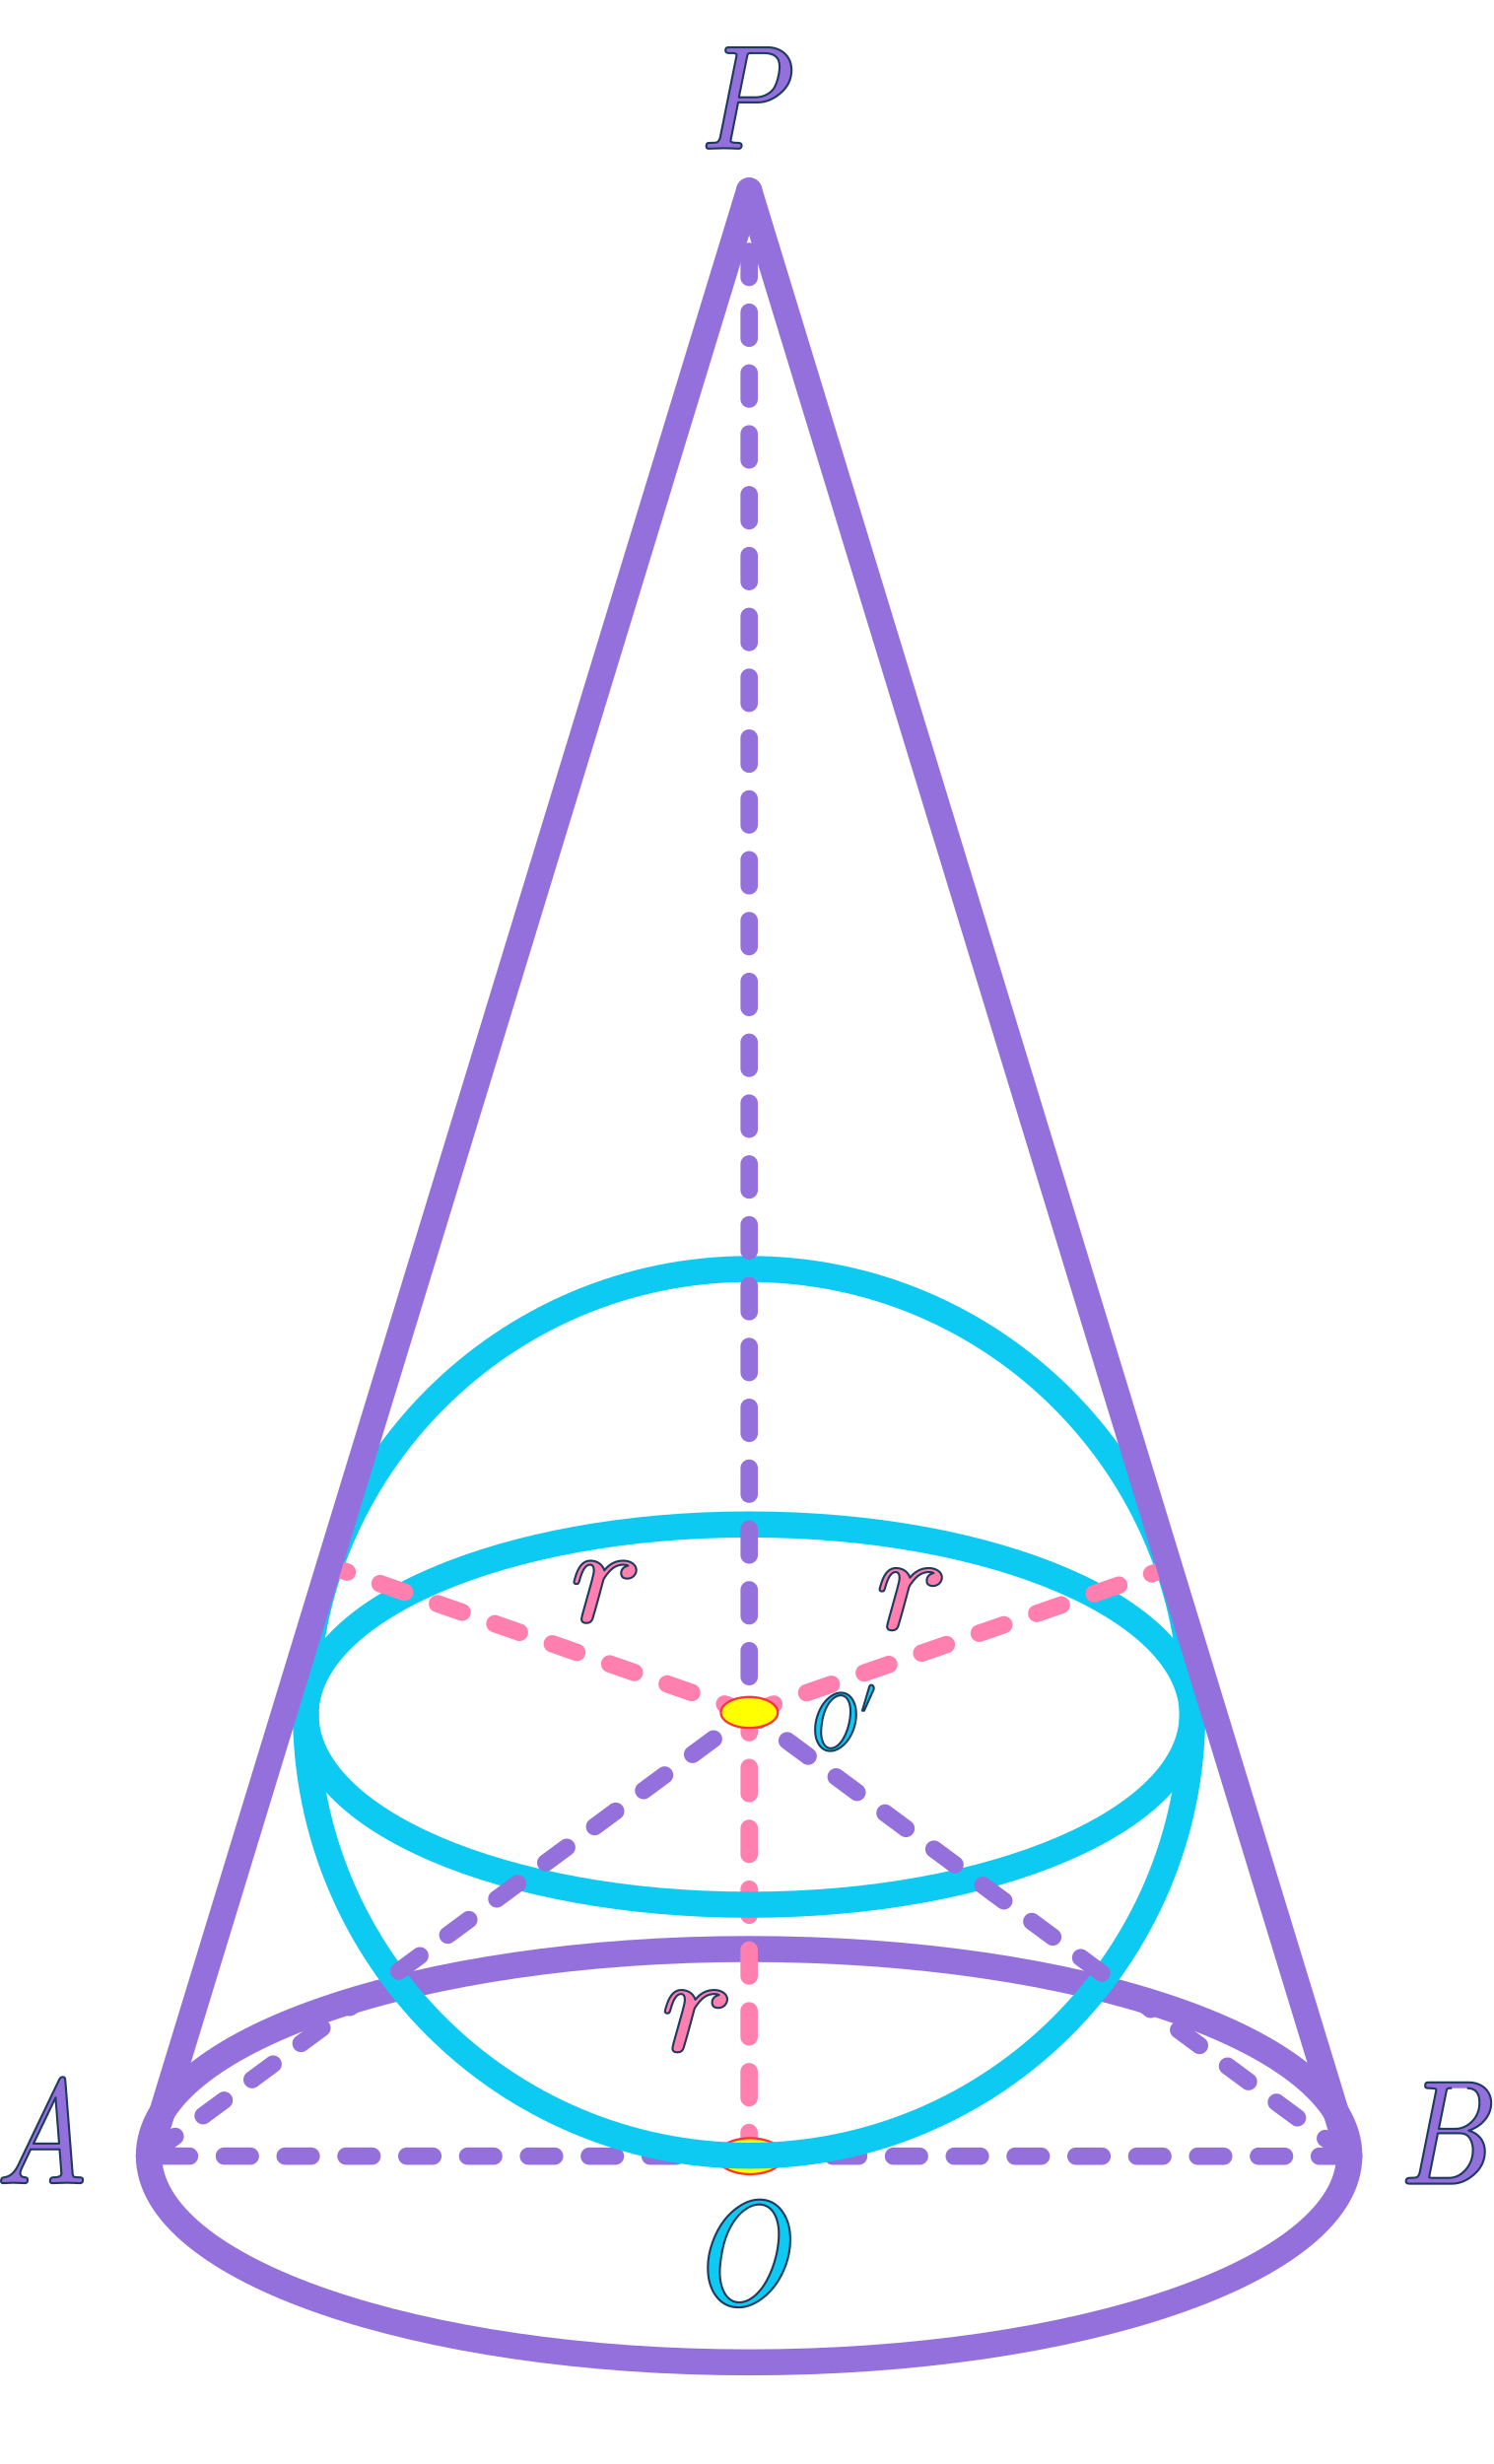
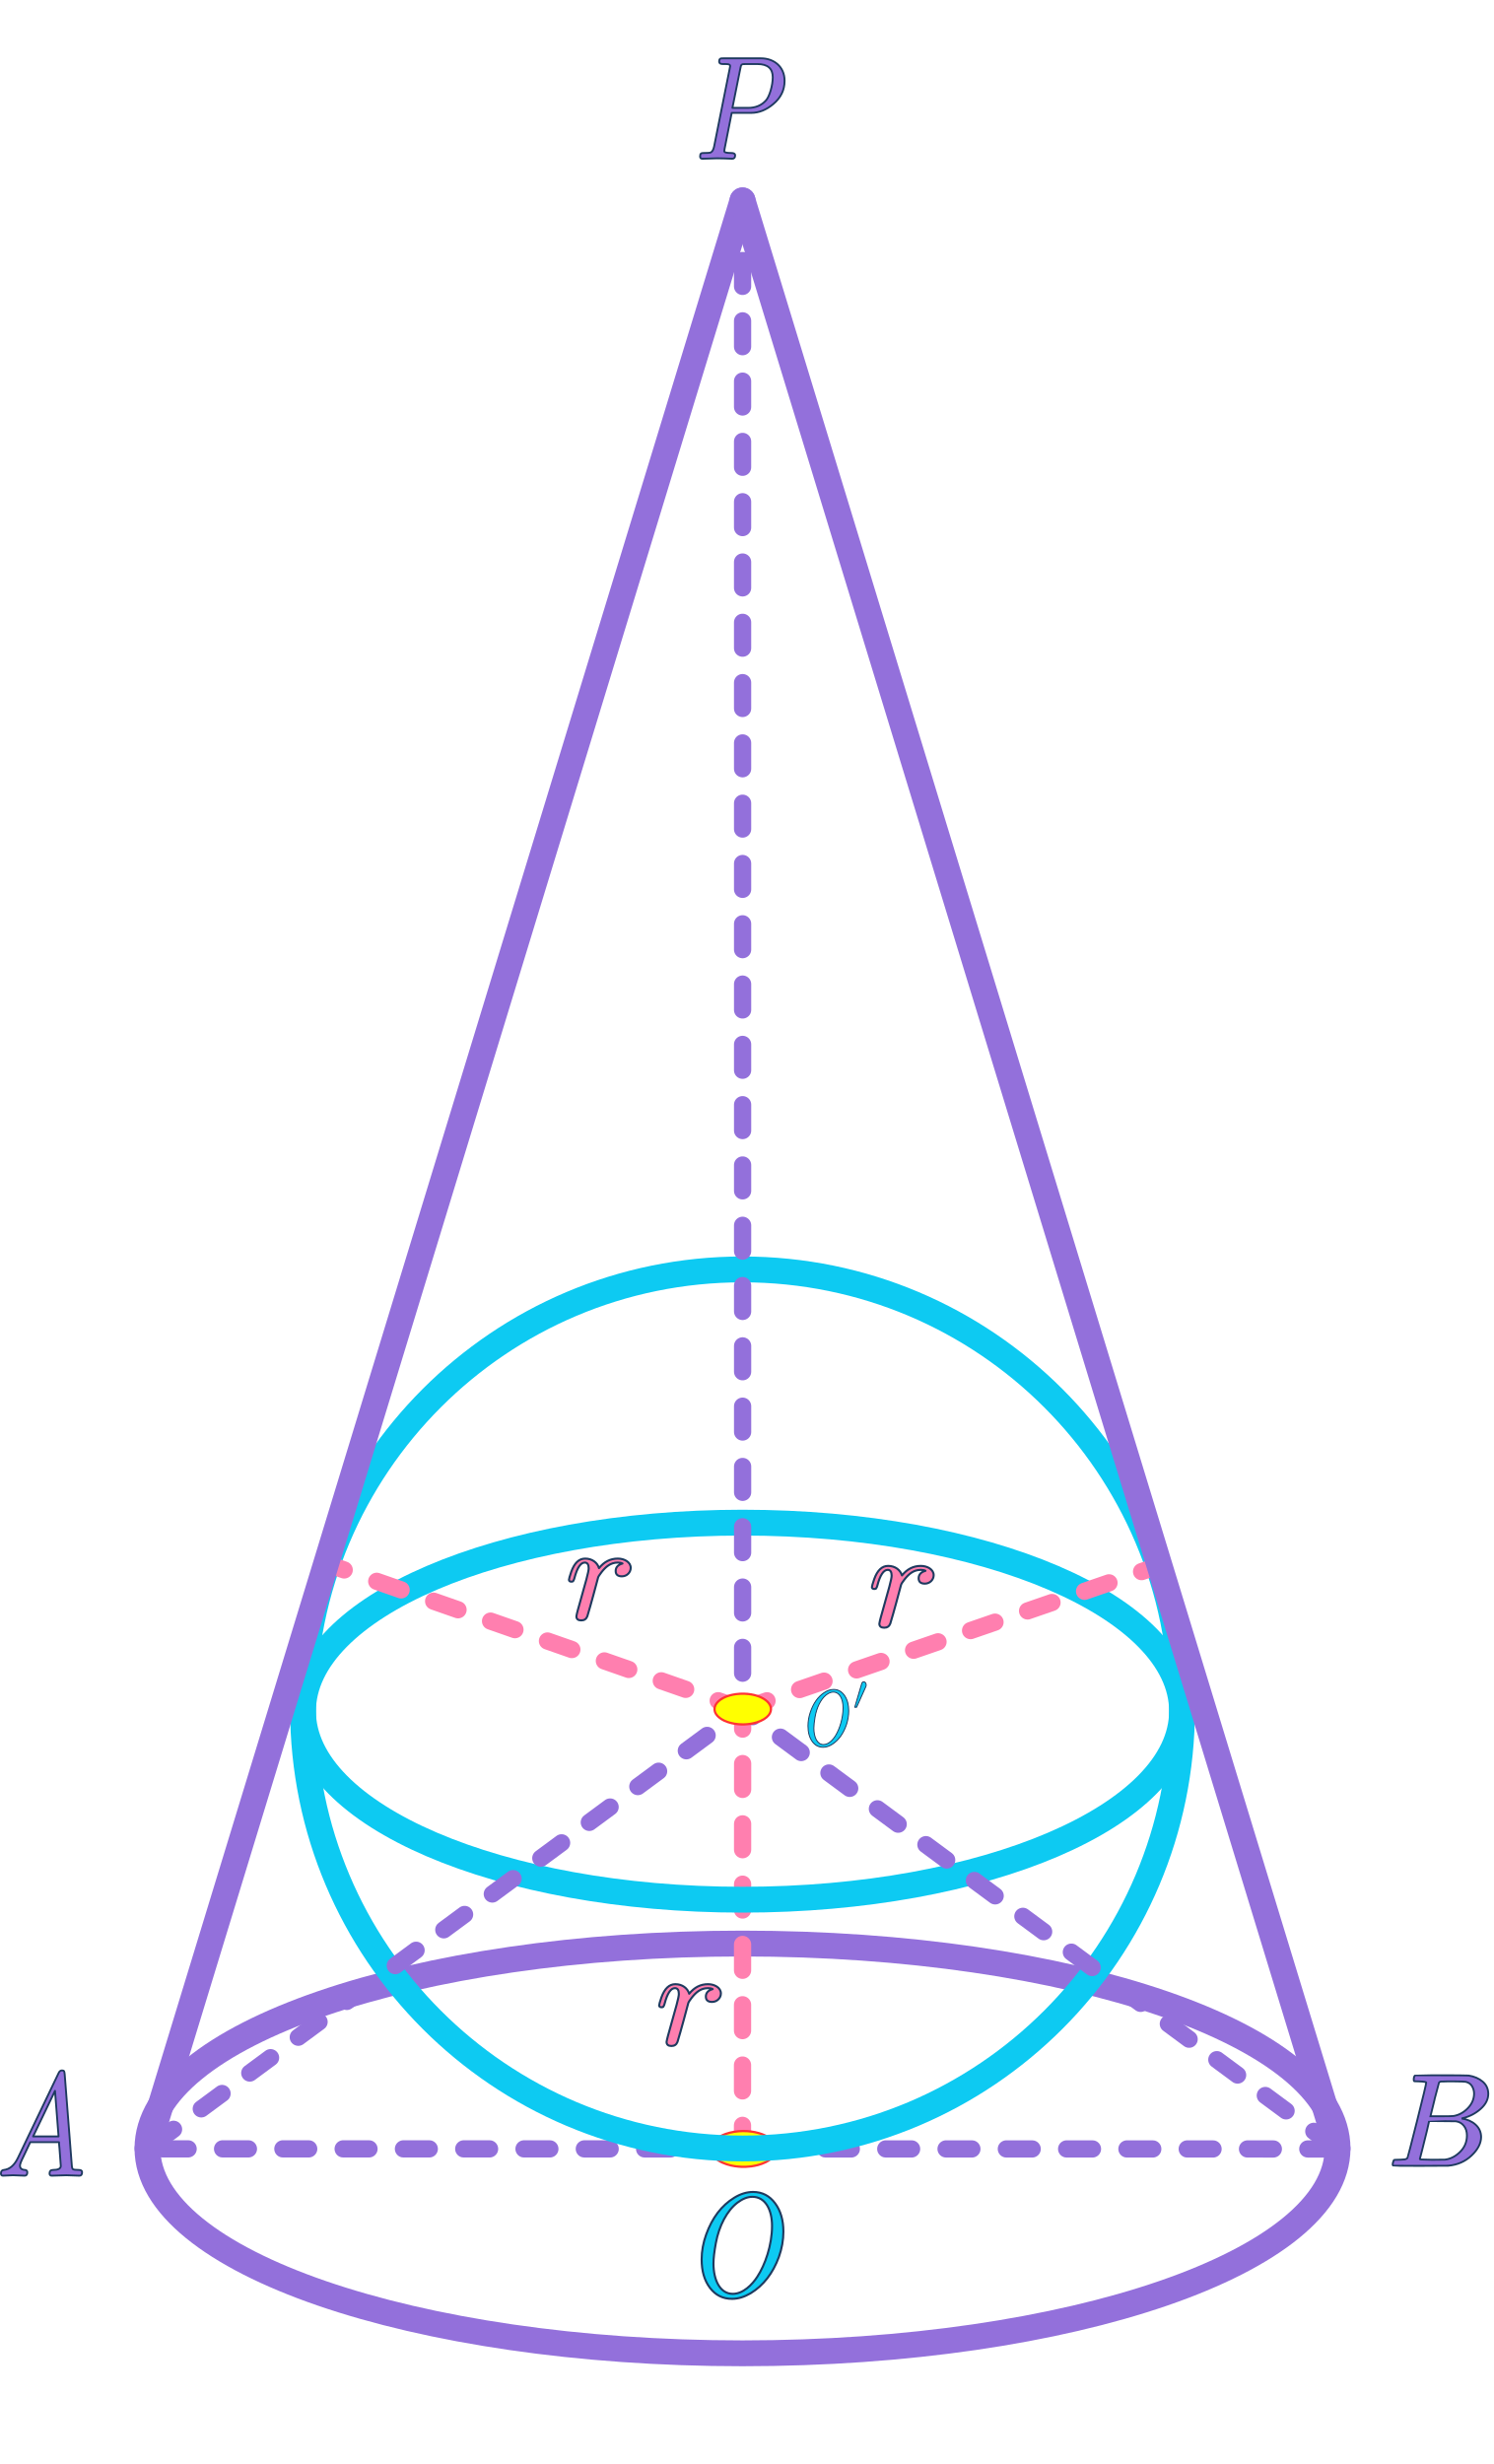
- <svg xmlns="http://www.w3.org/2000/svg" width="120" height="198" viewBox="0 0 716 1137" version="1.1" xml:space="preserve" style="fill-rule:evenodd;clip-rule:evenodd;stroke-linecap:square;">
-   <ellipse cx="359.194" cy="1011.37" rx="287.823" ry="99.089" style="fill:none;stroke:#9370db;stroke-width:12.5px;" />
-   <path d="M645.12,1011.63l-570.946,-0.054" style="fill:none;stroke:#9370db;stroke-width:8.33px;stroke-linecap:round;stroke-linejoin:round;stroke-miterlimit:1.5;stroke-dasharray:12.5,16.67,0,0,0,0;" />
-   <path d="M359.268,796.073l-0.082,217.42" style="fill:none;stroke:#ff7faf;stroke-width:8.33px;stroke-linecap:round;stroke-linejoin:round;stroke-miterlimit:1.5;stroke-dasharray:12.5,16.67,0,0,0,0;" />
-   <ellipse cx="359.714" cy="1011.62" rx="15.904" ry="8.649" style="fill:#ff0;" />
-   <path d="M359.714,1020.81c-0.063,-0.002 -7.209,0.209 -12.441,-3.156c-7.689,-4.945 -3.85,-12.887 7.624,-14.83c11.511,-1.948 23.224,3.437 20.988,10.494c-0.976,3.08 -4.712,4.927 -5.241,5.188c-4.915,2.43 -10.504,2.295 -10.93,2.304Zm0.001,-1.085c0.139,0.001 6.712,0.172 11.614,-2.832c7.5,-4.596 3.044,-11.453 -7.346,-13.059c-12.165,-1.88 -23.554,4.636 -18.349,10.996c1.725,2.108 4.898,3.274 5.378,3.45c4.129,1.518 8.193,1.435 8.702,1.445l0.001,-0Z" style="fill:#f33;" />
-   <circle cx="359.205" cy="798.817" r="212.582" style="fill:none;stroke:#0dcaf2;stroke-width:12.5px;stroke-linecap:round;stroke-linejoin:round;" />
+ <svg xmlns="http://www.w3.org/2000/svg" width="120" height="198" viewBox="0 0 663 1043" version="1.1" xml:space="preserve" style="fill-rule:evenodd;clip-rule:evenodd;stroke-linecap:square;">
+   <ellipse cx="329.689" cy="928.37" rx="264.214" ry="90.961" style="fill:none;stroke:#9370db;stroke-width:11.47px;" />
+   <path d="M592.162,928.609l-524.114,-0.05" style="fill:none;stroke:#9370db;stroke-width:7.65px;stroke-linecap:round;stroke-linejoin:round;stroke-miterlimit:1.5;stroke-dasharray:11.47,15.3,0,0,0,0;" />
+   <path d="M329.757,730.733l-0.076,199.586" style="fill:none;stroke:#ff7faf;stroke-width:7.65px;stroke-linecap:round;stroke-linejoin:round;stroke-miterlimit:1.5;stroke-dasharray:11.47,15.3,0,0,0,0;" />
+   <ellipse cx="330.166" cy="928.599" rx="14.599" ry="7.94" style="fill:#ff0;" />
+   <path d="M330.166,937.036c-0.058,-0.002 -6.618,0.191 -11.42,-2.898c-7.059,-4.539 -3.535,-11.829 6.998,-13.613c10.567,-1.788 21.319,3.155 19.267,9.633c-0.896,2.828 -4.326,4.523 -4.811,4.763c-4.512,2.23 -9.643,2.106 -10.034,2.115Zm0.001,-0.996c0.128,0.001 6.161,0.158 10.661,-2.6c6.885,-4.219 2.795,-10.514 -6.743,-11.988c-11.167,-1.726 -21.622,4.256 -16.844,10.094c1.584,1.935 4.496,3.006 4.937,3.167c3.79,1.394 7.521,1.317 7.988,1.327l0.001,-0Z" style="fill:#f33;" />
+   <circle cx="329.699" cy="733.252" r="195.145" style="fill:none;stroke:#0dcaf2;stroke-width:11.47px;stroke-linecap:round;stroke-linejoin:round;" />
+   <path id="MJX-127-NCM-I-1D45F" d="M280.049,670.616c0,-2.543 -2.762,-4.119 -5.725,-4.119c-3.301,0 -6.062,1.394 -8.353,4.241c-0.674,-2.362 -2.964,-4.241 -6.129,-4.241c-2.762,0 -4.783,1.939 -6.197,5.875c-0.674,2 -1.011,3.15 -1.011,3.514c-0,0.545 0.337,0.848 1.078,0.848c0.337,-0 0.538,-0.061 0.74,-0.182c0.337,-0.545 0.539,-0.969 0.607,-1.393c1.213,-4.603 2.761,-6.905 4.58,-6.905c1.146,0 1.752,0.848 1.752,2.544c-0,0.788 -0.337,2.423 -1.01,4.906l-3.84,13.749c-0.202,0.788 -0.606,2.362 -0.606,2.665c-0,1.212 0.741,1.818 2.155,1.818c1.347,-0 2.223,-0.606 2.695,-1.818l1.279,-4.36c0.741,-2.606 1.213,-4.301 1.415,-5.089l2.088,-7.752c0.134,-0.485 0.673,-1.272 1.549,-2.423c1.819,-2.302 3.907,-4.24 7.208,-4.24c0.808,0 1.481,0.122 2.087,0.425c-2.02,0.544 -3.031,1.695 -3.031,3.331c0,1.574 0.944,2.362 2.762,2.362c2.223,-0 3.907,-1.757 3.907,-3.756Z" style="fill:#ff7faf;fill-rule:nonzero;stroke:#1e3a5f;stroke-width:0.92px;stroke-linecap:butt;stroke-linejoin:round;stroke-miterlimit:2;" />
+   <path id="MJX-127-NCM-I-1D45F1" d="M414.569,673.864c0,-2.544 -2.762,-4.119 -5.725,-4.119c-3.301,0 -6.062,1.393 -8.353,4.239c-0.674,-2.362 -2.964,-4.239 -6.13,-4.239c-2.761,0 -4.782,1.938 -6.196,5.875c-0.674,1.999 -1.011,3.15 -1.011,3.513c-0,0.546 0.337,0.849 1.078,0.849c0.337,-0 0.539,-0.061 0.74,-0.182c0.337,-0.545 0.539,-0.97 0.607,-1.394c1.212,-4.602 2.762,-6.905 4.58,-6.905c1.146,0 1.752,0.848 1.752,2.544c-0,0.788 -0.337,2.423 -1.011,4.907l-3.839,13.749c-0.202,0.787 -0.607,2.362 -0.607,2.665c0,1.211 0.742,1.817 2.156,1.817c1.347,-0 2.223,-0.606 2.695,-1.817l1.279,-4.361c0.741,-2.605 1.213,-4.301 1.415,-5.088l2.087,-7.753c0.135,-0.485 0.674,-1.271 1.55,-2.423c1.818,-2.301 3.907,-4.24 7.208,-4.24c0.808,0 1.482,0.121 2.087,0.424c-2.02,0.546 -3.031,1.697 -3.031,3.332c0,1.575 0.944,2.362 2.762,2.362c2.223,-0 3.907,-1.756 3.907,-3.755Z" style="fill:#ff7faf;fill-rule:nonzero;stroke:#1e3a5f;stroke-width:0.92px;stroke-linecap:butt;stroke-linejoin:round;stroke-miterlimit:2;" />
+   <path id="MJX-127-NCM-I-1D45F2" d="M320.089,859.567c0,-2.544 -2.762,-4.119 -5.726,-4.119c-3.3,-0 -6.062,1.393 -8.352,4.24c-0.673,-2.362 -2.964,-4.24 -6.13,-4.24c-2.761,-0 -4.782,1.939 -6.196,5.875c-0.674,1.999 -1.011,3.149 -1.011,3.513c0,0.545 0.337,0.848 1.078,0.848c0.337,0 0.539,-0.06 0.741,-0.182c0.337,-0.545 0.539,-0.969 0.606,-1.393c1.212,-4.603 2.762,-6.904 4.58,-6.904c1.146,-0 1.752,0.847 1.752,2.544c-0,0.787 -0.337,2.422 -1.011,4.905l-3.839,13.75c-0.202,0.787 -0.607,2.362 -0.607,2.665c0,1.211 0.742,1.816 2.156,1.816c1.347,0 2.223,-0.605 2.695,-1.816l1.28,-4.362c0.74,-2.604 1.212,-4.3 1.414,-5.087l2.088,-7.753c0.135,-0.484 0.673,-1.272 1.549,-2.423c1.819,-2.301 3.907,-4.239 7.207,-4.239c0.809,-0 1.483,0.121 2.089,0.423c-2.021,0.545 -3.032,1.696 -3.032,3.331c0,1.576 0.943,2.363 2.763,2.363c2.222,0 3.906,-1.757 3.906,-3.755Z" style="fill:#ff7faf;fill-rule:nonzero;stroke:#1e3a5f;stroke-width:0.92px;stroke-linecap:butt;stroke-linejoin:round;stroke-miterlimit:2;" />
+   <ellipse cx="329.699" cy="734.235" rx="195.145" ry="83.701" style="fill:none;stroke:#0dcaf2;stroke-width:11.47px;stroke-linecap:round;stroke-linejoin:round;" />
+   <path d="M329.725,733.384l-181.359,-63.411" style="fill:none;stroke:#ff7faf;stroke-width:7.65px;stroke-linecap:round;stroke-linejoin:round;stroke-miterlimit:1.5;stroke-dasharray:11.47,15.3,0,0,0,0;" />
+   <path d="M329.732,733.368l183.841,-63.395" style="fill:none;stroke:#ff7faf;stroke-width:7.65px;stroke-linecap:round;stroke-linejoin:round;stroke-miterlimit:1.5;stroke-dasharray:11.47,15.3,0,0,0,0;" />
+   <path d="M329.705,63.493l-264.224,864.904" style="fill:none;stroke:#9370db;stroke-width:11.47px;stroke-linecap:round;stroke-linejoin:round;stroke-miterlimit:1.5;" />
+   <path d="M329.705,63.493l264.204,864.91" style="fill:none;stroke:#9370db;stroke-width:11.47px;stroke-linecap:round;stroke-linejoin:round;stroke-miterlimit:1.5;" />
+   <path d="M67.831,926.69l261.916,-193.331" style="fill:none;stroke:#9370db;stroke-width:7.65px;stroke-linecap:round;stroke-linejoin:round;stroke-miterlimit:1.5;stroke-dasharray:11.47,15.3,0,0,0,0;" />
+   <path d="M592.583,927.599l-262.844,-194.233" style="fill:none;stroke:#9370db;stroke-width:7.65px;stroke-linecap:round;stroke-linejoin:round;stroke-miterlimit:1.5;stroke-dasharray:11.47,15.3,0,0,0,0;" />
+   <path id="MJX-166-NCM-I-1D434" d="M5.774,940.276c0.945,0 4.202,0.197 5.2,0.197c0.788,-0 1.156,-0.523 1.156,-1.502c0,-0.588 -0.316,-0.98 -0.999,-1.045c-1.523,-0.065 -2.258,-0.718 -2.258,-1.958c0,-0.587 0.473,-1.893 1.471,-3.852c1.418,-2.937 2.416,-5.092 3.099,-6.528l12.763,0c0,0.458 0.053,1.371 0.21,2.808c0.368,4.765 0.578,7.376 0.578,7.702c-0,1.241 -1.156,1.828 -3.519,1.828c-0.998,0 -1.47,0.522 -1.47,1.567c-0,0.653 0.315,0.98 0.944,0.98c1.262,-0 5.253,-0.197 6.513,-0.197c1.051,0 4.78,0.197 5.831,0.197c0.788,-0 1.155,-0.523 1.155,-1.567c0,-0.653 -0.473,-0.98 -1.417,-0.98c-1.472,0 -2.364,-0.13 -2.627,-0.326c-0.262,-0.196 -0.472,-0.784 -0.526,-1.762l-3.151,-40.343c-0.157,-1.241 -0.105,-1.763 -1.208,-1.763c-0.63,-0 -1.155,0.392 -1.523,1.24l-18.068,37.667c-1.576,3.264 -3.677,5.026 -6.251,5.287c-0.84,0.065 -1.26,0.588 -1.26,1.567c-0,0.653 0.315,0.98 0.893,0.98c0.84,-0 3.624,-0.197 4.464,-0.197m18.647,-37.47l1.575,20.237l-11.293,-0l9.718,-20.237Z" style="fill:#9370db;fill-rule:nonzero;stroke:#1e3a5f;stroke-width:0.83px;stroke-linecap:butt;stroke-linejoin:round;stroke-miterlimit:2;" />
+   <path id="MJX-166-NCM-I-1D442" d="M345.847,976.545c1.313,-3.721 1.996,-7.442 1.996,-11.227c-0,-5.092 -1.208,-9.27 -3.677,-12.6c-2.469,-3.329 -5.725,-5.027 -9.77,-5.027c-2.784,0 -5.567,0.85 -8.352,2.547c-5.672,3.46 -9.821,8.943 -12.5,16.385c-1.313,3.655 -1.996,7.311 -1.996,11.032c-0,5.157 1.208,9.335 3.677,12.598c2.469,3.265 5.725,4.897 9.822,4.897c2.731,-0 5.462,-0.849 8.246,-2.481c5.725,-3.459 9.874,-8.878 12.554,-16.124m-3.047,-13.774c0,8.682 -3.151,17.364 -6.513,22.522c-2.311,3.59 -6.303,7.637 -10.925,7.637c-5.62,0 -8.562,-6.07 -8.562,-13.447c0,-2.285 0.368,-5.353 1.051,-9.074c1.418,-7.703 4.99,-14.492 9.664,-18.017c2.259,-1.698 4.465,-2.546 6.566,-2.546c5.672,-0 8.719,5.614 8.719,12.925Z" style="fill:#0dcaf2;fill-rule:nonzero;stroke:#1e3a5f;stroke-width:0.92px;stroke-linecap:butt;stroke-linejoin:round;stroke-miterlimit:2;" />
  <g>
-     <path id="MJX-127-NCM-I-1D45F" d="M305.119,730.585c-0,-2.771 -3.009,-4.487 -6.237,-4.487c-3.596,0 -6.604,1.518 -9.099,4.619c-0.734,-2.573 -3.229,-4.619 -6.677,-4.619c-3.009,0 -5.21,2.112 -6.751,6.4c-0.734,2.178 -1.101,3.431 -1.101,3.827c0,0.594 0.367,0.924 1.174,0.924c0.367,0 0.587,-0.066 0.807,-0.198c0.367,-0.594 0.587,-1.056 0.661,-1.517c1.321,-5.015 3.008,-7.522 4.989,-7.522c1.248,-0 1.908,0.923 1.908,2.771c0,0.858 -0.367,2.639 -1.1,5.344l-4.183,14.978c-0.22,0.858 -0.66,2.573 -0.66,2.903c-0,1.32 0.807,1.98 2.348,1.98c1.467,-0 2.421,-0.66 2.935,-1.98l1.394,-4.75c0.807,-2.838 1.321,-4.685 1.541,-5.543l2.275,-8.445c0.146,-0.528 0.733,-1.386 1.687,-2.64c1.982,-2.507 4.256,-4.618 7.852,-4.618c0.88,-0 1.614,0.132 2.274,0.462c-2.201,0.593 -3.302,1.847 -3.302,3.629c0,1.715 1.028,2.573 3.009,2.573c2.421,-0 4.256,-1.914 4.256,-4.091Z" style="fill:#ff7faf;fill-rule:nonzero;stroke:#1e3a5f;stroke-width:1px;stroke-linecap:butt;stroke-linejoin:round;stroke-miterlimit:2;" />
+     <g>
+       <path d="M629.916,898.602c-1.06,-0 -1.688,-0.02 -1.884,-0.059c-0.197,-0.039 -0.295,-0.255 -0.295,-0.648c0,-1.06 0.216,-1.708 0.648,-1.943c0.039,-0.039 2.591,-0.059 7.655,-0.059c10.167,0 15.525,0.039 16.075,0.118c2.473,0.392 4.534,1.276 6.183,2.65c1.648,1.373 2.492,3.179 2.532,5.417c-0,2.512 -1.139,4.769 -3.416,6.771c-2.276,2.002 -4.887,3.357 -7.831,4.063l-0.589,0.177c2.512,0.353 4.573,1.256 6.183,2.709c1.609,1.452 2.434,3.258 2.473,5.417c-0,2.866 -1.413,5.633 -4.24,8.302c-2.826,2.67 -6.3,4.181 -10.422,4.534c-0.275,0.04 -4.416,0.059 -12.424,0.059c-7.852,0 -11.836,-0.039 -11.954,-0.117c-0.157,-0.118 -0.235,-0.275 -0.235,-0.472c-0,-0.274 0.039,-0.549 0.118,-0.824c0.196,-0.746 0.392,-1.158 0.588,-1.236c0.157,-0.04 0.452,-0.059 0.884,-0.059l0.353,-0c1.06,-0 2.237,-0.059 3.533,-0.177c0.549,-0.118 0.922,-0.353 1.119,-0.707c0.117,-0.157 1.531,-5.613 4.239,-16.369c2.709,-10.756 4.063,-16.429 4.063,-17.017c0,-0.275 -1.119,-0.452 -3.356,-0.53Zm24.613,5.476c0,-1.178 -0.294,-2.277 -0.883,-3.298c-0.589,-1.02 -1.551,-1.688 -2.885,-2.002c-0.275,-0.078 -2.081,-0.137 -5.418,-0.176l-2.473,-0c-0.863,-0 -1.55,0.019 -2.061,0.059l-0.765,-0c-0.589,0.039 -0.962,0.235 -1.119,0.588c-0.079,0.157 -0.707,2.513 -1.884,7.066c-0,0.118 -0.02,0.236 -0.059,0.354l-1.826,7.419l4.77,-0c3.18,-0 5.005,-0.039 5.476,-0.118c2.356,-0.392 4.456,-1.531 6.301,-3.415c1.845,-1.884 2.787,-4.043 2.826,-6.477Zm-3.18,18.548c0,-1.727 -0.451,-3.16 -1.354,-4.298c-0.903,-1.139 -2.08,-1.806 -3.533,-2.002c-0.235,-0.04 -1.865,-0.059 -4.887,-0.059c-4.632,-0 -6.968,0.019 -7.007,0.059c-0,0.078 -0.334,1.511 -1.001,4.298c-0.668,2.787 -1.355,5.555 -2.061,8.303l-1.06,4.121c-0,0.157 0.235,0.236 0.706,0.236c0.471,-0 2.061,0.039 4.77,0.118c3.494,-0 5.378,-0.02 5.653,-0.059c2.434,-0.275 4.671,-1.413 6.712,-3.415c2.042,-2.002 3.062,-4.436 3.062,-7.302Z" style="fill:#9370db;fill-rule:nonzero;stroke:#1e3a5f;stroke-width:0.83px;stroke-linecap:butt;" />
+     </g>
+   </g>
+   <path id="MJX-166-NCM-I-1D443" d="M337.92,0.417l-16.807,-0c-1.208,-0 -1.786,0.065 -1.786,1.501c-0,0.718 0.578,1.044 1.733,1.044c1.051,0 3.151,-0.195 3.151,0.849c0,0.131 -0.052,0.523 -0.209,1.175l-6.934,34.663c-0.314,1.437 -0.84,2.285 -1.576,2.612c-0.367,0.13 -1.312,0.195 -2.941,0.195c-1.156,0 -1.681,0.131 -1.681,1.502c0,0.718 0.315,1.045 0.998,1.045l6.566,-0.197l3.361,0.065c0.578,0 2.68,0.132 3.362,0.132c0.841,-0 1.261,-0.523 1.261,-1.567c0,-0.653 -0.578,-0.98 -1.681,-0.98c-2.101,0 -3.151,-0.26 -3.151,-0.848c-0,0 0.052,-0.196 0.157,-1.045l3.151,-15.927l8.667,-0c3.414,-0 6.671,-1.307 9.717,-3.852c3.414,-2.807 5.095,-6.267 5.095,-10.38c0,-6.462 -4.938,-9.987 -10.453,-9.987m-1.627,2.545c4.569,0 6.828,1.959 6.828,5.875c-0,3.657 -1.471,8.552 -2.995,10.249c-1.996,2.22 -4.622,3.33 -7.878,3.33l-7.038,-0l3.466,-17.234c0.421,-2.22 0.421,-2.22 2.627,-2.22l4.99,0Z" style="fill:#9370db;fill-rule:nonzero;stroke:#1e3a5f;stroke-width:0.83px;stroke-linecap:butt;stroke-linejoin:round;stroke-miterlimit:2;" />
+   <g>
+     <path id="MJX-166-NCM-I-1D4421" d="M375.854,740.202c0.654,-2.014 0.994,-4.026 0.994,-6.074c-0,-2.754 -0.602,-5.013 -1.832,-6.813c-1.23,-1.801 -2.853,-2.719 -4.868,-2.719c-1.388,0 -2.775,0.459 -4.163,1.377c-2.827,1.871 -4.894,4.837 -6.23,8.862c-0.654,1.977 -0.994,3.954 -0.994,5.966c0,2.79 0.602,5.049 1.832,6.814c1.23,1.765 2.853,2.649 4.895,2.649c1.361,-0 2.723,-0.459 4.11,-1.343c2.853,-1.87 4.921,-4.801 6.256,-8.719m-1.519,-7.451c0,4.697 -1.57,9.392 -3.246,12.181c-1.152,1.942 -3.141,4.131 -5.444,4.131c-2.801,-0 -4.267,-3.284 -4.267,-7.273c0,-1.236 0.184,-2.896 0.523,-4.908c0.707,-4.166 2.487,-7.837 4.817,-9.744c1.125,-0.918 2.225,-1.377 3.273,-1.377c2.826,-0 4.344,3.037 4.344,6.99Z" style="fill:#0dcaf2;fill-rule:nonzero;stroke:#1e3a5f;stroke-width:0.42px;stroke-linecap:butt;stroke-linejoin:round;stroke-miterlimit:2;" />
  </g>
  <g>
-     <path id="MJX-127-NCM-I-1D45F1" d="M451.659,734.123c-0,-2.772 -3.009,-4.487 -6.237,-4.487c-3.596,-0 -6.604,1.517 -9.099,4.618c-0.734,-2.573 -3.229,-4.618 -6.678,-4.618c-3.008,-0 -5.209,2.111 -6.75,6.4c-0.734,2.177 -1.101,3.431 -1.101,3.827c-0,0.594 0.367,0.924 1.174,0.924c0.367,-0 0.587,-0.066 0.807,-0.198c0.367,-0.594 0.587,-1.056 0.661,-1.518c1.32,-5.014 3.008,-7.522 4.989,-7.522c1.248,0 1.908,0.924 1.908,2.771c0,0.858 -0.367,2.64 -1.101,5.345l-4.182,14.978c-0.22,0.857 -0.661,2.573 -0.661,2.903c0,1.319 0.808,1.979 2.349,1.979c1.467,0 2.421,-0.66 2.935,-1.979l1.394,-4.751c0.807,-2.837 1.321,-4.685 1.541,-5.542l2.274,-8.446c0.147,-0.528 0.734,-1.385 1.688,-2.639c1.981,-2.507 4.256,-4.619 7.852,-4.619c0.88,0 1.614,0.132 2.274,0.462c-2.201,0.594 -3.302,1.848 -3.302,3.629c0,1.716 1.028,2.573 3.009,2.573c2.421,0 4.256,-1.913 4.256,-4.09Z" style="fill:#ff7faf;fill-rule:nonzero;stroke:#1e3a5f;stroke-width:1px;stroke-linecap:butt;stroke-linejoin:round;stroke-miterlimit:2;" />
+     <path id="MJX-166-NCM-V-2032" d="M383.57,721.201c-0.462,0 -0.777,0.25 -0.944,0.774l-3.109,10.534l0.833,-0l4.108,-9.16c0.093,-0.225 0.148,-0.475 0.148,-0.75c-0,-0.749 -0.481,-1.398 -1.036,-1.398Z" style="fill:#0dcaf2;fill-rule:nonzero;stroke:#1e3a5f;stroke-width:0.42px;stroke-linecap:butt;stroke-linejoin:round;stroke-miterlimit:2;" />
  </g>
-   <g>
-     <path id="MJX-127-NCM-I-1D45F2" d="M348.737,936.419c-0,-2.771 -3.009,-4.487 -6.238,-4.487c-3.595,0 -6.604,1.518 -9.098,4.619c-0.734,-2.573 -3.229,-4.619 -6.678,-4.619c-3.008,0 -5.21,2.112 -6.75,6.4c-0.734,2.178 -1.101,3.431 -1.101,3.827c-0,0.594 0.367,0.924 1.174,0.924c0.367,-0 0.587,-0.066 0.807,-0.198c0.367,-0.594 0.587,-1.056 0.66,-1.518c1.321,-5.014 3.009,-7.521 4.99,-7.521c1.248,-0 1.908,0.923 1.908,2.771c-0,0.858 -0.367,2.639 -1.101,5.344l-4.182,14.978c-0.22,0.858 -0.661,2.573 -0.661,2.903c0,1.32 0.808,1.979 2.348,1.979c1.468,0 2.422,-0.659 2.936,-1.979l1.394,-4.751c0.807,-2.837 1.321,-4.684 1.541,-5.542l2.274,-8.446c0.147,-0.527 0.734,-1.385 1.688,-2.639c1.981,-2.507 4.256,-4.618 7.851,-4.618c0.881,-0 1.615,0.132 2.275,0.461c-2.201,0.594 -3.302,1.848 -3.302,3.629c0,1.716 1.027,2.574 3.009,2.574c2.421,-0 4.256,-1.914 4.256,-4.091Z" style="fill:#ff7faf;fill-rule:nonzero;stroke:#1e3a5f;stroke-width:1px;stroke-linecap:butt;stroke-linejoin:round;stroke-miterlimit:2;" />
-   </g>
-   <ellipse cx="359.205" cy="799.888" rx="212.582" ry="91.18" style="fill:none;stroke:#0dcaf2;stroke-width:12.5px;stroke-linecap:round;stroke-linejoin:round;" />
-   <path d="M359.234,798.961l-197.565,-69.077" style="fill:none;stroke:#ff7faf;stroke-width:8.33px;stroke-linecap:round;stroke-linejoin:round;stroke-miterlimit:1.5;stroke-dasharray:12.5,16.67,0,0,0,0;" />
-   <path d="M359.241,798.944l200.268,-69.06" style="fill:none;stroke:#ff7faf;stroke-width:8.33px;stroke-linecap:round;stroke-linejoin:round;stroke-miterlimit:1.5;stroke-dasharray:12.5,16.67,0,0,0,0;" />
-   <path d="M359.212,69.212l-287.834,942.188" style="fill:none;stroke:#9370db;stroke-width:12.5px;stroke-linecap:round;stroke-linejoin:round;stroke-miterlimit:1.5;" />
-   <path d="M359.212,69.212l287.812,942.194" style="fill:none;stroke:#9370db;stroke-width:12.5px;stroke-linecap:round;stroke-linejoin:round;stroke-miterlimit:1.5;" />
-   <path d="M73.938,1009.54l285.319,-210.606" style="fill:none;stroke:#9370db;stroke-width:8.33px;stroke-linecap:round;stroke-linejoin:round;stroke-miterlimit:1.5;stroke-dasharray:12.5,16.67,0,0,0,0;" />
-   <path d="M645.579,1010.53l-286.33,-211.588" style="fill:none;stroke:#9370db;stroke-width:8.33px;stroke-linecap:round;stroke-linejoin:round;stroke-miterlimit:1.5;stroke-dasharray:12.5,16.67,0,0,0,0;" />
-   <g>
-     <path id="MJX-166-NCM-I-1D434" d="M6.336,1024.34c1.03,0 4.578,0.214 5.665,0.214c0.858,-0 1.259,-0.569 1.259,-1.636c-0,-0.64 -0.344,-1.067 -1.088,-1.138c-1.659,-0.071 -2.46,-0.782 -2.46,-2.133c0,-0.64 0.515,-2.062 1.602,-4.196c1.545,-3.2 2.632,-5.547 3.376,-7.111l13.904,-0c-0,0.498 0.057,1.493 0.229,3.058c0.4,5.191 0.629,8.035 0.629,8.391c0,1.351 -1.259,1.991 -3.833,1.991c-1.088,0 -1.602,0.569 -1.602,1.707c-0,0.711 0.343,1.067 1.029,1.067c1.374,-0 5.722,-0.214 7.095,-0.214c1.145,0 5.207,0.214 6.352,0.214c0.858,-0 1.258,-0.569 1.258,-1.707c0,-0.711 -0.515,-1.067 -1.544,-1.067c-1.603,0 -2.575,-0.142 -2.861,-0.355c-0.286,-0.214 -0.515,-0.854 -0.573,-1.92l-3.433,-43.948c-0.171,-1.351 -0.114,-1.92 -1.316,-1.92c-0.686,0 -1.258,0.427 -1.659,1.351l-19.683,41.032c-1.716,3.556 -4.005,5.476 -6.809,5.76c-0.915,0.071 -1.373,0.64 -1.373,1.707c-0,0.711 0.343,1.067 0.973,1.067c0.915,-0 3.948,-0.214 4.863,-0.214m20.313,-40.818l1.716,22.045l-12.302,-0l10.586,-22.045Z" style="fill:#9370db;fill-rule:nonzero;stroke:#1e3a5f;stroke-width:1px;stroke-linecap:butt;stroke-linejoin:round;stroke-miterlimit:2;" />
-   </g>
-   <g>
-     <path id="MJX-166-NCM-I-1D442" d="M376.796,1063.85c1.43,-4.054 2.174,-8.107 2.174,-12.231c-0,-5.547 -1.316,-10.098 -4.005,-13.725c-2.69,-3.627 -6.237,-5.476 -10.643,-5.476c-3.033,0 -6.065,0.925 -9.098,2.774c-6.179,3.769 -10.699,9.742 -13.617,17.849c-1.431,3.982 -2.175,7.964 -2.175,12.018c0,5.618 1.316,10.169 4.006,13.724c2.689,3.556 6.236,5.334 10.699,5.334c2.976,-0 5.951,-0.925 8.983,-2.703c6.237,-3.768 10.757,-9.671 13.676,-17.564m-3.319,-15.005c-0,9.458 -3.433,18.916 -7.095,24.534c-2.518,3.911 -6.866,8.32 -11.901,8.32c-6.123,-0 -9.327,-6.613 -9.327,-14.649c0,-2.489 0.401,-5.831 1.144,-9.885c1.545,-8.391 5.436,-15.787 10.528,-19.627c2.461,-1.849 4.864,-2.773 7.153,-2.773c6.179,-0 9.498,6.116 9.498,14.08Z" style="fill:#0dcaf2;fill-rule:nonzero;stroke:#1e3a5f;stroke-width:1px;stroke-linecap:butt;stroke-linejoin:round;stroke-miterlimit:2;" />
-   </g>
-   <g>
-     <path id="MJX-166-NCM-I-1D435" d="M715.049,986.184c-0,-6.471 -5.15,-9.956 -10.757,-9.956l-18.997,0c-1.316,0 -1.888,0.071 -1.888,1.707c0,1.138 1.144,1.066 1.831,1.066c1.717,0.072 2.746,0.214 3.033,0.285c0.286,0.071 0.4,0.284 0.4,0.64c0,0.142 -0.057,0.569 -0.229,1.28l-7.553,37.76c-0.286,1.565 -0.858,2.489 -1.716,2.845c-0.401,0.142 -1.431,0.213 -3.204,0.213c-1.202,0 -1.774,0.569 -1.774,1.707c-0,0.711 0.572,1.067 1.774,1.067l20.198,-0c3.719,-0 7.152,-1.423 10.413,-4.196c3.605,-3.058 5.436,-6.827 5.436,-11.236c-0,-5.618 -3.719,-9.031 -7.782,-10.027c5.036,-1.493 10.815,-6.257 10.815,-13.155m-11.558,-7.183c3.948,0 5.95,2.276 5.95,6.898c0,3.627 -1.144,6.614 -3.547,9.032c-2.403,2.417 -5.093,3.555 -8.011,3.555l-7.953,0l3.433,-17.067c0.458,-2.418 0.458,-2.418 2.861,-2.418m8.869,24.534c0.801,1.636 1.201,3.271 1.201,5.049c0,3.698 -1.144,6.898 -3.49,9.529c-2.346,2.631 -4.978,3.911 -8.011,3.911l-7.724,0c-0.572,0 -0.973,0 -1.202,-0.071c-0.343,0 -0.515,-0.142 -0.515,-0.355c0,-0.072 0,-0.285 0.058,-0.569c1.773,-9.032 3.147,-15.858 4.062,-20.41l10.528,0c2.461,0 4.12,0.996 5.093,2.916Z" style="fill:#9370db;fill-rule:nonzero;stroke:#1e3a5f;stroke-width:1px;stroke-linecap:butt;stroke-linejoin:round;stroke-miterlimit:2;" />
-   </g>
-   <g>
-     <path id="MJX-166-NCM-I-1D443" d="M368.161,0.5l-18.309,0c-1.316,0 -1.946,0.071 -1.946,1.636c0,0.782 0.63,1.137 1.888,1.137c1.145,0 3.433,-0.213 3.433,0.925c0,0.142 -0.057,0.569 -0.228,1.28l-7.553,37.76c-0.343,1.565 -0.916,2.489 -1.717,2.845c-0.4,0.142 -1.43,0.213 -3.204,0.213c-1.259,0 -1.831,0.142 -1.831,1.636c0,0.782 0.343,1.138 1.087,1.138l7.153,-0.214l3.661,0.071c0.63,0 2.919,0.143 3.662,0.143c0.916,-0 1.374,-0.569 1.374,-1.707c-0,-0.711 -0.63,-1.067 -1.831,-1.067c-2.289,0 -3.433,-0.284 -3.433,-0.924c-0,-0 0.057,-0.214 0.171,-1.138l3.433,-17.351l9.441,-0c3.719,-0 7.267,-1.423 10.586,-4.196c3.719,-3.058 5.55,-6.827 5.55,-11.307c-0,-7.04 -5.379,-10.88 -11.387,-10.88m-1.773,2.773c4.978,0 7.438,2.134 7.438,6.4c-0,3.983 -1.602,9.316 -3.262,11.165c-2.174,2.418 -5.035,3.627 -8.582,3.627l-7.667,-0l3.776,-18.774c0.458,-2.418 0.458,-2.418 2.861,-2.418l5.436,0Z" style="fill:#9370db;fill-rule:nonzero;stroke:#1e3a5f;stroke-width:1px;stroke-linecap:butt;stroke-linejoin:round;stroke-miterlimit:2;" />
-   </g>
-   <g>
-     <g>
-       <path id="MJX-166-NCM-I-1D4421" d="M409.484,806.388c0.713,-2.193 1.083,-4.385 1.083,-6.616c0,-3 -0.656,-5.461 -1.996,-7.422c-1.34,-1.962 -3.108,-2.962 -5.303,-2.962c-1.512,0 -3.023,0.5 -4.534,1.5c-3.08,2.038 -5.332,5.269 -6.787,9.654c-0.713,2.153 -1.083,4.307 -1.083,6.499c-0,3.039 0.656,5.5 1.996,7.423c1.34,1.923 3.108,2.885 5.332,2.885c1.483,-0 2.966,-0.5 4.477,-1.462c3.108,-2.038 5.361,-5.23 6.815,-9.499m-1.654,-8.116c-0,5.116 -1.711,10.231 -3.536,13.269c-1.255,2.116 -3.422,4.5 -5.931,4.5c-3.051,0 -4.648,-3.577 -4.648,-7.923c0,-1.346 0.2,-3.154 0.57,-5.346c0.77,-4.538 2.709,-8.538 5.247,-10.615c1.226,-1 2.424,-1.5 3.565,-1.5c3.079,0 4.733,3.308 4.733,7.615Z" style="fill:#0dcaf2;fill-rule:nonzero;stroke:#1e3a5f;stroke-width:1px;stroke-linecap:butt;stroke-linejoin:round;stroke-miterlimit:2;" />
-     </g>
-     <g>
-       <path id="MJX-166-NCM-V-2032" d="M417.89,785.69c-0.504,0 -0.847,0.272 -1.029,0.843l-3.386,11.475l0.907,0l4.475,-9.979c0.101,-0.245 0.161,-0.517 0.161,-0.816c0,-0.816 -0.524,-1.523 -1.128,-1.523Z" style="fill:#0dcaf2;fill-rule:nonzero;stroke:#1e3a5f;stroke-width:1px;stroke-linecap:butt;stroke-linejoin:round;stroke-miterlimit:2;" />
-     </g>
-   </g>
-   <path d="M359.227,69.147l0.024,729.819" style="fill:none;stroke:#9370db;stroke-width:8.33px;stroke-linecap:round;stroke-linejoin:round;stroke-miterlimit:1.5;stroke-dasharray:12.5,16.67,0,0,0,0;" />
-   <ellipse cx="359.313" cy="798.869" rx="13.652" ry="7.424" style="fill:#ff0;" />
-   <path d="M359.313,806.835c-0.016,-0 -6.307,0.189 -10.831,-2.792c-6.701,-4.415 -2.954,-11.459 7.345,-12.902c10.579,-1.481 20.115,3.957 17.15,9.913c-0.773,1.552 -2.403,2.979 -4.76,4.037c-4.087,1.835 -8.472,1.735 -8.904,1.744Zm0.001,-1.084c0.115,0.002 5.843,0.145 10.031,-2.484c6.999,-4.393 1.229,-10.835 -9.005,-11.259c-10.965,-0.454 -18.385,6.204 -11.457,10.997c1.088,0.753 2.56,1.45 4.363,1.953c2.998,0.835 5.686,0.785 6.066,0.792l0.002,0.001Z" style="fill:#f33;" />
+   <path d="M329.719,63.433l0.022,669.955" style="fill:none;stroke:#9370db;stroke-width:7.65px;stroke-linecap:round;stroke-linejoin:round;stroke-miterlimit:1.5;stroke-dasharray:11.47,15.3,0,0,0,0;" />
+   <ellipse cx="329.798" cy="733.299" rx="12.532" ry="6.815" style="fill:#ff0;" />
+   <path d="M329.798,740.612c-0.015,-0 -5.79,0.173 -9.943,-2.563c-6.151,-4.053 -2.711,-10.519 6.743,-11.844c9.711,-1.359 18.465,3.633 15.743,9.1c-0.709,1.425 -2.206,2.735 -4.369,3.706c-3.752,1.684 -7.777,1.593 -8.174,1.601Zm0.001,-0.995c0.105,0.002 5.364,0.133 9.208,-2.28c6.425,-4.033 1.128,-9.947 -8.266,-10.336c-10.066,-0.417 -16.877,5.695 -10.517,10.095c0.998,0.691 2.35,1.331 4.005,1.793c2.752,0.766 5.219,0.721 5.568,0.727l0.002,0.001Z" style="fill:#f33;" />
</svg>
